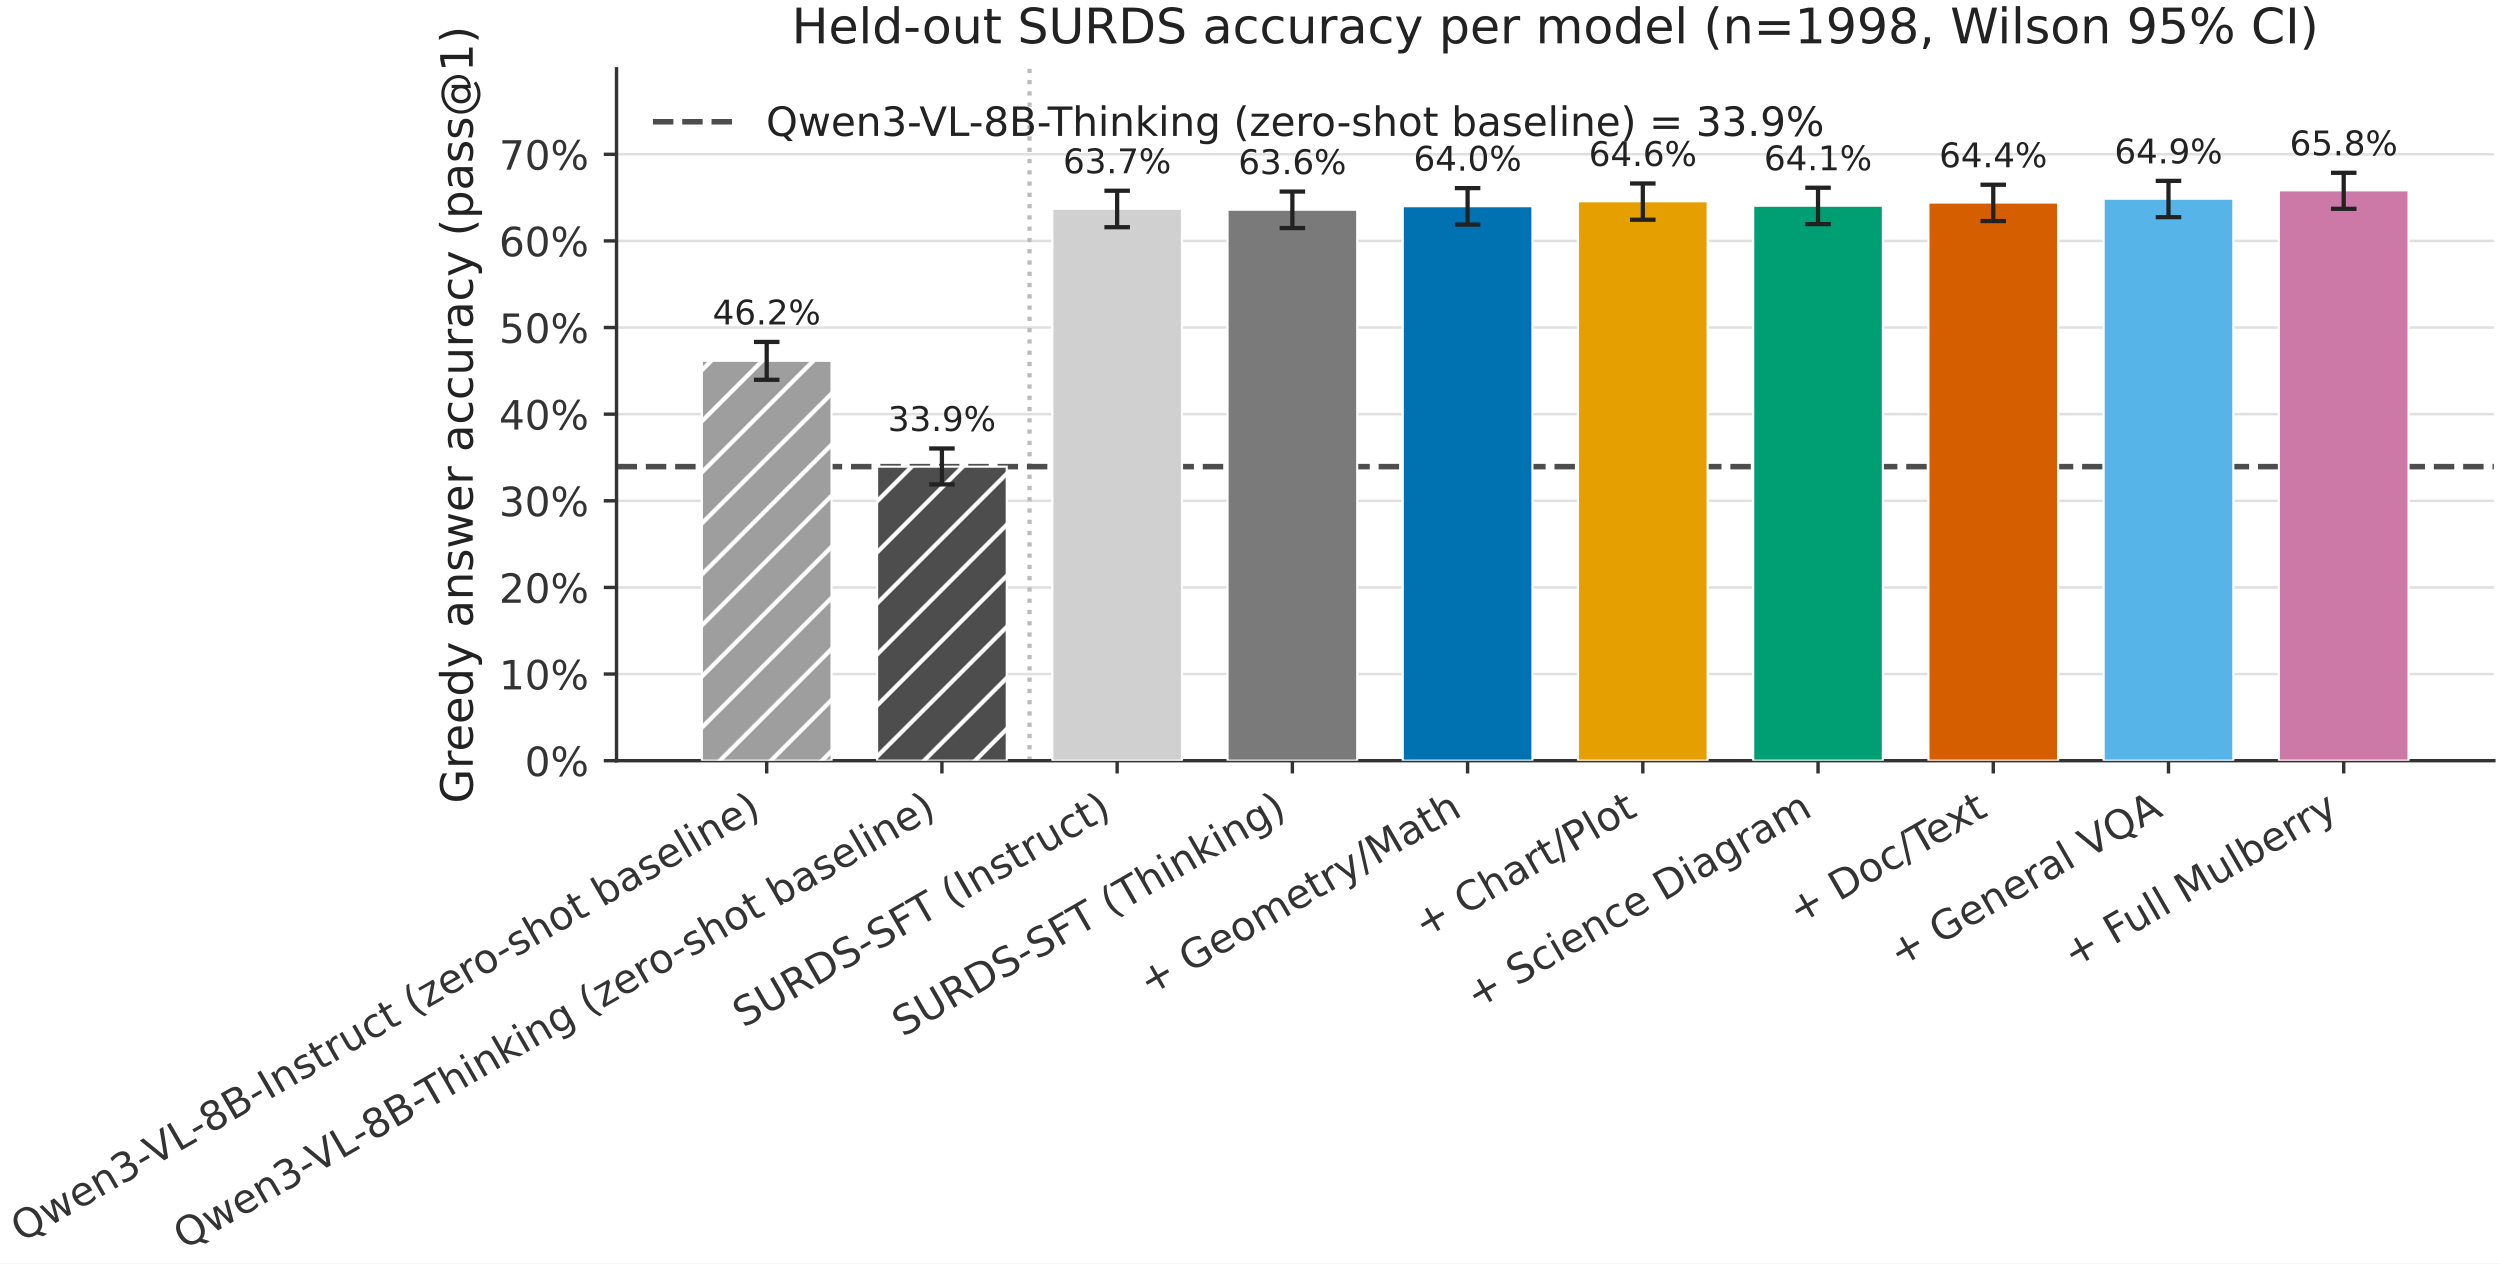
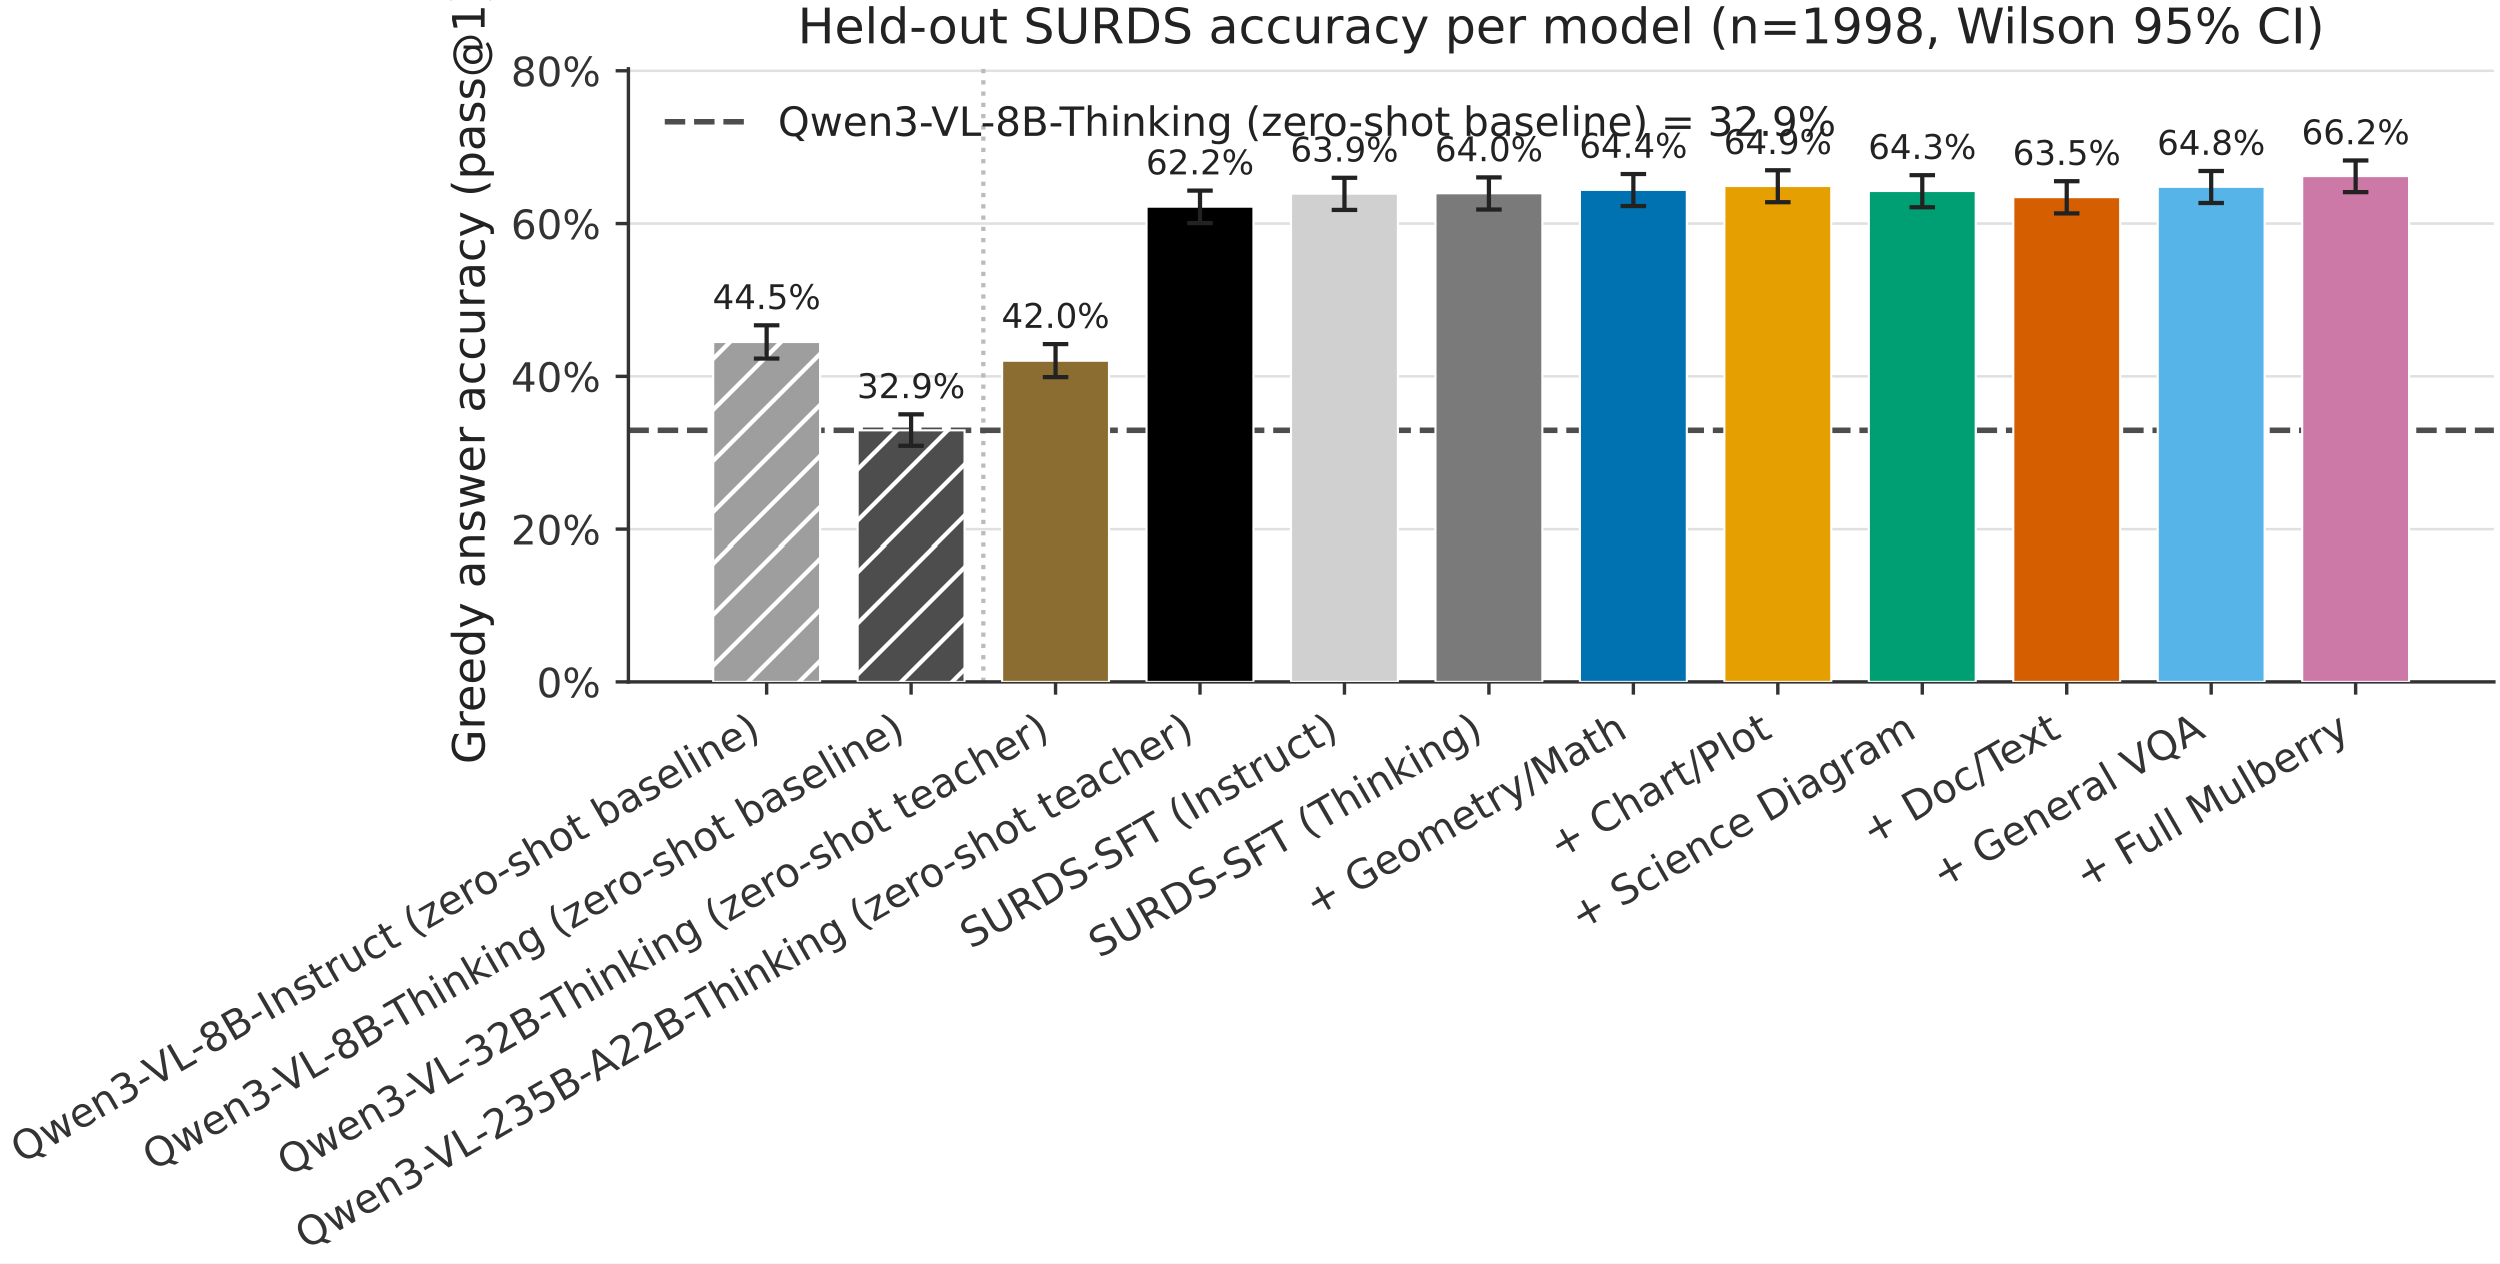
- <svg xmlns="http://www.w3.org/2000/svg" xmlns:xlink="http://www.w3.org/1999/xlink" width="587.656pt" height="296.997pt" viewBox="0 0 587.656 296.997" version="1.1">
+ <svg xmlns="http://www.w3.org/2000/svg" xmlns:xlink="http://www.w3.org/1999/xlink" width="587.699pt" height="296.988pt" viewBox="0 0 587.699 296.988" version="1.1">
  <defs>
    <style type="text/css">*{stroke-linejoin: round; stroke-linecap: butt}</style>
  </defs>
  <g id="figure_1">
    <g id="patch_1">
-       <path d="M 0 296.997  L 587.656 296.997  L 587.656 0  L 0 0  z " style="fill: #ffffff" />
+       <path d="M 0 296.988  L 587.699 296.988  L 587.699 0  L 0 0  z " style="fill: #ffffff" />
    </g>
    <g id="axes_1">
      <g id="patch_2">
-         <path d="M 144.923 178.81  L 586.216 178.81  L 586.216 16.178  L 144.923 16.178  z " style="fill: #ffffff" />
+         <path d="M 147.724 160.3  L 586.259 160.3  L 586.259 16.178  L 147.724 16.178  z " style="fill: #ffffff" />
      </g>
      <g id="matplotlib.axis_1">
        <g id="xtick_1">
          <g id="line2d_1">
            <defs>
-               <path id="md2a8b82d60" d="M 0 0  L 0 3  " style="stroke: #333333; stroke-width: 0.8" />
+               <path id="m89c4e2ee67" d="M 0 0  L 0 3  " style="stroke: #333333; stroke-width: 0.8" />
            </defs>
            <g>
-               <use xlink:href="#md2a8b82d60" x="180.222" y="178.81" style="fill: #333333; stroke: #333333; stroke-width: 0.8" />
+               <use xlink:href="#m89c4e2ee67" x="180.222" y="160.3" style="fill: #333333; stroke: #333333; stroke-width: 0.8" />
            </g>
          </g>
          <g id="text_1">
-             <text style="font-size: 9.5px; font-family: 'DejaVu Sans', 'STIXGeneral', sans-serif; fill: #333333" transform="translate(5.049258 292.1271) rotate(-30)">Qwen3-VL-8B-Instruct (zero-shot baseline)</text>
+             <text style="font-size: 9.5px; font-family: 'DejaVu Sans', 'STIXGeneral', sans-serif; fill: #333333" transform="translate(5.049258 273.6171) rotate(-30)">Qwen3-VL-8B-Instruct (zero-shot baseline)</text>
          </g>
        </g>
        <g id="xtick_2">
          <g id="line2d_2">
            <g>
-               <use xlink:href="#md2a8b82d60" x="221.41" y="178.81" style="fill: #333333; stroke: #333333; stroke-width: 0.8" />
+               <use xlink:href="#m89c4e2ee67" x="214.18" y="160.3" style="fill: #333333; stroke: #333333; stroke-width: 0.8" />
            </g>
          </g>
          <g id="text_2">
-             <text style="font-size: 9.5px; font-family: 'DejaVu Sans', 'STIXGeneral', sans-serif; fill: #333333" transform="translate(43.26047 293.846) rotate(-30)">Qwen3-VL-8B-Thinking (zero-shot baseline)</text>
+             <text style="font-size: 9.5px; font-family: 'DejaVu Sans', 'STIXGeneral', sans-serif; fill: #333333" transform="translate(36.03017 275.336) rotate(-30)">Qwen3-VL-8B-Thinking (zero-shot baseline)</text>
          </g>
        </g>
        <g id="xtick_3">
          <g id="line2d_3">
            <g>
-               <use xlink:href="#md2a8b82d60" x="262.599" y="178.81" style="fill: #333333; stroke: #333333; stroke-width: 0.8" />
+               <use xlink:href="#m89c4e2ee67" x="248.138" y="160.3" style="fill: #333333; stroke: #333333; stroke-width: 0.8" />
            </g>
          </g>
          <g id="text_3">
-             <text style="font-size: 9.5px; font-family: 'DejaVu Sans', 'STIXGeneral', sans-serif; fill: #333333" transform="translate(174.7557 241.7074) rotate(-30)">SURDS-SFT (Instruct)</text>
+             <text style="font-size: 9.5px; font-family: 'DejaVu Sans', 'STIXGeneral', sans-serif; fill: #333333" transform="translate(67.70268 276.6556) rotate(-30)">Qwen3-VL-32B-Thinking (zero-shot teacher)</text>
          </g>
        </g>
        <g id="xtick_4">
          <g id="line2d_4">
            <g>
-               <use xlink:href="#md2a8b82d60" x="303.787" y="178.81" style="fill: #333333; stroke: #333333; stroke-width: 0.8" />
+               <use xlink:href="#m89c4e2ee67" x="282.096" y="160.3" style="fill: #333333; stroke: #333333; stroke-width: 0.8" />
            </g>
          </g>
          <g id="text_4">
-             <text style="font-size: 9.5px; font-family: 'DejaVu Sans', 'STIXGeneral', sans-serif; fill: #333333" transform="translate(212.2162 243.8597) rotate(-30)">SURDS-SFT (Thinking)</text>
+             <text style="font-size: 9.5px; font-family: 'DejaVu Sans', 'STIXGeneral', sans-serif; fill: #333333" transform="translate(71.90135 293.8373) rotate(-30)">Qwen3-VL-235B-A22B-Thinking (zero-shot teacher)</text>
          </g>
        </g>
        <g id="xtick_5">
          <g id="line2d_5">
            <g>
-               <use xlink:href="#md2a8b82d60" x="344.976" y="178.81" style="fill: #333333; stroke: #333333; stroke-width: 0.8" />
+               <use xlink:href="#m89c4e2ee67" x="316.055" y="160.3" style="fill: #333333; stroke: #333333; stroke-width: 0.8" />
            </g>
          </g>
          <g id="text_5">
-             <text style="font-size: 9.5px; font-family: 'DejaVu Sans', 'STIXGeneral', sans-serif; fill: #333333" transform="translate(270.1034 234.2187) rotate(-30)">+ Geometry/Math</text>
+             <text style="font-size: 9.5px; font-family: 'DejaVu Sans', 'STIXGeneral', sans-serif; fill: #333333" transform="translate(228.2114 223.1974) rotate(-30)">SURDS-SFT (Instruct)</text>
          </g>
        </g>
        <g id="xtick_6">
          <g id="line2d_6">
            <g>
-               <use xlink:href="#md2a8b82d60" x="386.164" y="178.81" style="fill: #333333; stroke: #333333; stroke-width: 0.8" />
+               <use xlink:href="#m89c4e2ee67" x="350.013" y="160.3" style="fill: #333333; stroke: #333333; stroke-width: 0.8" />
            </g>
          </g>
          <g id="text_6">
-             <text style="font-size: 9.5px; font-family: 'DejaVu Sans', 'STIXGeneral', sans-serif; fill: #333333" transform="translate(334.7819 220.6567) rotate(-30)">+ Chart/Plot</text>
+             <text style="font-size: 9.5px; font-family: 'DejaVu Sans', 'STIXGeneral', sans-serif; fill: #333333" transform="translate(258.4416 225.3497) rotate(-30)">SURDS-SFT (Thinking)</text>
          </g>
        </g>
        <g id="xtick_7">
          <g id="line2d_7">
            <g>
-               <use xlink:href="#md2a8b82d60" x="427.353" y="178.81" style="fill: #333333; stroke: #333333; stroke-width: 0.8" />
+               <use xlink:href="#m89c4e2ee67" x="383.971" y="160.3" style="fill: #333333; stroke: #333333; stroke-width: 0.8" />
            </g>
          </g>
          <g id="text_7">
-             <text style="font-size: 9.5px; font-family: 'DejaVu Sans', 'STIXGeneral', sans-serif; fill: #333333" transform="translate(347.0233 237.3693) rotate(-30)">+ Science Diagram</text>
+             <text style="font-size: 9.5px; font-family: 'DejaVu Sans', 'STIXGeneral', sans-serif; fill: #333333" transform="translate(309.0985 215.7087) rotate(-30)">+ Geometry/Math</text>
          </g>
        </g>
        <g id="xtick_8">
          <g id="line2d_8">
            <g>
-               <use xlink:href="#md2a8b82d60" x="468.541" y="178.81" style="fill: #333333; stroke: #333333; stroke-width: 0.8" />
+               <use xlink:href="#m89c4e2ee67" x="417.929" y="160.3" style="fill: #333333; stroke: #333333; stroke-width: 0.8" />
            </g>
          </g>
          <g id="text_8">
-             <text style="font-size: 9.5px; font-family: 'DejaVu Sans', 'STIXGeneral', sans-serif; fill: #333333" transform="translate(422.7405 217.4341) rotate(-30)">+ Doc/Text</text>
+             <text style="font-size: 9.5px; font-family: 'DejaVu Sans', 'STIXGeneral', sans-serif; fill: #333333" transform="translate(366.5467 202.1467) rotate(-30)">+ Chart/Plot</text>
          </g>
        </g>
        <g id="xtick_9">
          <g id="line2d_9">
            <g>
-               <use xlink:href="#md2a8b82d60" x="509.73" y="178.81" style="fill: #333333; stroke: #333333; stroke-width: 0.8" />
+               <use xlink:href="#m89c4e2ee67" x="451.887" y="160.3" style="fill: #333333; stroke: #333333; stroke-width: 0.8" />
            </g>
          </g>
          <g id="text_9">
-             <text style="font-size: 9.5px; font-family: 'DejaVu Sans', 'STIXGeneral', sans-serif; fill: #333333" transform="translate(446.4627 227.5182) rotate(-30)">+ General VQA</text>
+             <text style="font-size: 9.5px; font-family: 'DejaVu Sans', 'STIXGeneral', sans-serif; fill: #333333" transform="translate(371.5578 218.8593) rotate(-30)">+ Science Diagram</text>
          </g>
        </g>
        <g id="xtick_10">
          <g id="line2d_10">
            <g>
-               <use xlink:href="#md2a8b82d60" x="550.918" y="178.81" style="fill: #333333; stroke: #333333; stroke-width: 0.8" />
+               <use xlink:href="#m89c4e2ee67" x="485.845" y="160.3" style="fill: #333333; stroke: #333333; stroke-width: 0.8" />
            </g>
          </g>
          <g id="text_10">
-             <text style="font-size: 9.5px; font-family: 'DejaVu Sans', 'STIXGeneral', sans-serif; fill: #333333" transform="translate(487.3684 227.6815) rotate(-30)">+ Full Mulberry</text>
+             <text style="font-size: 9.5px; font-family: 'DejaVu Sans', 'STIXGeneral', sans-serif; fill: #333333" transform="translate(440.0446 198.9241) rotate(-30)">+ Doc/Text</text>
+           </g>
+         </g>
+         <g id="xtick_11">
+           <g id="line2d_11">
+             <g>
+               <use xlink:href="#m89c4e2ee67" x="519.803" y="160.3" style="fill: #333333; stroke: #333333; stroke-width: 0.8" />
+             </g>
+           </g>
+           <g id="text_11">
+             <text style="font-size: 9.5px; font-family: 'DejaVu Sans', 'STIXGeneral', sans-serif; fill: #333333" transform="translate(456.5366 209.0082) rotate(-30)">+ General VQA</text>
+           </g>
+         </g>
+         <g id="xtick_12">
+           <g id="line2d_12">
+             <g>
+               <use xlink:href="#m89c4e2ee67" x="553.762" y="160.3" style="fill: #333333; stroke: #333333; stroke-width: 0.8" />
+             </g>
+           </g>
+           <g id="text_12">
+             <text style="font-size: 9.5px; font-family: 'DejaVu Sans', 'STIXGeneral', sans-serif; fill: #333333" transform="translate(490.2119 209.1715) rotate(-30)">+ Full Mulberry</text>
          </g>
        </g>
      </g>
      <g id="matplotlib.axis_2">
        <g id="ytick_1">
-           <g id="line2d_11">
-             <path d="M 144.923 178.81  L 586.216 178.81  " clip-path="url(#pd613d5f1c4)" style="fill: none; stroke: #cccccc; stroke-opacity: 0.6; stroke-width: 0.6; stroke-linecap: square" />
-           </g>
-           <g id="line2d_12">
+           <g id="line2d_13">
+             <path d="M 147.724 160.3  L 586.259 160.3  " clip-path="url(#p07e3fe95ab)" style="fill: none; stroke: #cccccc; stroke-opacity: 0.6; stroke-width: 0.6; stroke-linecap: square" />
+           </g>
+           <g id="line2d_14">
            <defs>
-               <path id="md2b88d16dd" d="M 0 0  L -3 0  " style="stroke: #333333; stroke-width: 0.8" />
+               <path id="m4d9006d1ba" d="M 0 0  L -3 0  " style="stroke: #333333; stroke-width: 0.8" />
            </defs>
            <g>
-               <use xlink:href="#md2b88d16dd" x="144.923" y="178.81" style="fill: #333333; stroke: #333333; stroke-width: 0.8" />
-             </g>
-           </g>
-           <g id="text_11">
-             <text style="font-size: 9.5px; font-family: 'DejaVu Sans', 'STIXGeneral', sans-serif; text-anchor: end; fill: #333333" x="138.423" y="182.419" transform="rotate(-0 138.4235 182.4193)">0%</text>
+               <use xlink:href="#m4d9006d1ba" x="147.724" y="160.3" style="fill: #333333; stroke: #333333; stroke-width: 0.8" />
+             </g>
+           </g>
+           <g id="text_13">
+             <text style="font-size: 9.5px; font-family: 'DejaVu Sans', 'STIXGeneral', sans-serif; text-anchor: end; fill: #333333" x="141.224" y="163.909" transform="rotate(-0 141.224 163.9093)">0%</text>
          </g>
        </g>
        <g id="ytick_2">
-           <g id="line2d_13">
-             <path d="M 144.923 158.446  L 586.216 158.446  " clip-path="url(#pd613d5f1c4)" style="fill: none; stroke: #cccccc; stroke-opacity: 0.6; stroke-width: 0.6; stroke-linecap: square" />
-           </g>
-           <g id="line2d_14">
-             <g>
-               <use xlink:href="#md2b88d16dd" x="144.923" y="158.446" style="fill: #333333; stroke: #333333; stroke-width: 0.8" />
-             </g>
-           </g>
-           <g id="text_12">
-             <text style="font-size: 9.5px; font-family: 'DejaVu Sans', 'STIXGeneral', sans-serif; text-anchor: end; fill: #333333" x="138.423" y="162.056" transform="rotate(-0 138.4235 162.0556)">10%</text>
+           <g id="line2d_15">
+             <path d="M 147.724 124.385  L 586.259 124.385  " clip-path="url(#p07e3fe95ab)" style="fill: none; stroke: #cccccc; stroke-opacity: 0.6; stroke-width: 0.6; stroke-linecap: square" />
+           </g>
+           <g id="line2d_16">
+             <g>
+               <use xlink:href="#m4d9006d1ba" x="147.724" y="124.385" style="fill: #333333; stroke: #333333; stroke-width: 0.8" />
+             </g>
+           </g>
+           <g id="text_14">
+             <text style="font-size: 9.5px; font-family: 'DejaVu Sans', 'STIXGeneral', sans-serif; text-anchor: end; fill: #333333" x="141.224" y="127.994" transform="rotate(-0 141.224 127.9943)">20%</text>
          </g>
        </g>
        <g id="ytick_3">
-           <g id="line2d_15">
-             <path d="M 144.923 138.083  L 586.216 138.083  " clip-path="url(#pd613d5f1c4)" style="fill: none; stroke: #cccccc; stroke-opacity: 0.6; stroke-width: 0.6; stroke-linecap: square" />
-           </g>
-           <g id="line2d_16">
-             <g>
-               <use xlink:href="#md2b88d16dd" x="144.923" y="138.083" style="fill: #333333; stroke: #333333; stroke-width: 0.8" />
-             </g>
-           </g>
-           <g id="text_13">
-             <text style="font-size: 9.5px; font-family: 'DejaVu Sans', 'STIXGeneral', sans-serif; text-anchor: end; fill: #333333" x="138.423" y="141.692" transform="rotate(-0 138.4235 141.6919)">20%</text>
+           <g id="line2d_17">
+             <path d="M 147.724 88.47  L 586.259 88.47  " clip-path="url(#p07e3fe95ab)" style="fill: none; stroke: #cccccc; stroke-opacity: 0.6; stroke-width: 0.6; stroke-linecap: square" />
+           </g>
+           <g id="line2d_18">
+             <g>
+               <use xlink:href="#m4d9006d1ba" x="147.724" y="88.47" style="fill: #333333; stroke: #333333; stroke-width: 0.8" />
+             </g>
+           </g>
+           <g id="text_15">
+             <text style="font-size: 9.5px; font-family: 'DejaVu Sans', 'STIXGeneral', sans-serif; text-anchor: end; fill: #333333" x="141.224" y="92.079" transform="rotate(-0 141.224 92.07938)">40%</text>
          </g>
        </g>
        <g id="ytick_4">
-           <g id="line2d_17">
-             <path d="M 144.923 117.719  L 586.216 117.719  " clip-path="url(#pd613d5f1c4)" style="fill: none; stroke: #cccccc; stroke-opacity: 0.6; stroke-width: 0.6; stroke-linecap: square" />
-           </g>
-           <g id="line2d_18">
-             <g>
-               <use xlink:href="#md2b88d16dd" x="144.923" y="117.719" style="fill: #333333; stroke: #333333; stroke-width: 0.8" />
-             </g>
-           </g>
-           <g id="text_14">
-             <text style="font-size: 9.5px; font-family: 'DejaVu Sans', 'STIXGeneral', sans-serif; text-anchor: end; fill: #333333" x="138.423" y="121.328" transform="rotate(-0 138.4235 121.3282)">30%</text>
+           <g id="line2d_19">
+             <path d="M 147.724 52.555  L 586.259 52.555  " clip-path="url(#p07e3fe95ab)" style="fill: none; stroke: #cccccc; stroke-opacity: 0.6; stroke-width: 0.6; stroke-linecap: square" />
+           </g>
+           <g id="line2d_20">
+             <g>
+               <use xlink:href="#m4d9006d1ba" x="147.724" y="52.555" style="fill: #333333; stroke: #333333; stroke-width: 0.8" />
+             </g>
+           </g>
+           <g id="text_16">
+             <text style="font-size: 9.5px; font-family: 'DejaVu Sans', 'STIXGeneral', sans-serif; text-anchor: end; fill: #333333" x="141.224" y="56.164" transform="rotate(-0 141.224 56.16442)">60%</text>
          </g>
        </g>
        <g id="ytick_5">
-           <g id="line2d_19">
-             <path d="M 144.923 97.355  L 586.216 97.355  " clip-path="url(#pd613d5f1c4)" style="fill: none; stroke: #cccccc; stroke-opacity: 0.6; stroke-width: 0.6; stroke-linecap: square" />
-           </g>
-           <g id="line2d_20">
-             <g>
-               <use xlink:href="#md2b88d16dd" x="144.923" y="97.355" style="fill: #333333; stroke: #333333; stroke-width: 0.8" />
-             </g>
-           </g>
-           <g id="text_15">
-             <text style="font-size: 9.5px; font-family: 'DejaVu Sans', 'STIXGeneral', sans-serif; text-anchor: end; fill: #333333" x="138.423" y="100.964" transform="rotate(-0 138.4235 100.9645)">40%</text>
-           </g>
-         </g>
-         <g id="ytick_6">
          <g id="line2d_21">
-             <path d="M 144.923 76.991  L 586.216 76.991  " clip-path="url(#pd613d5f1c4)" style="fill: none; stroke: #cccccc; stroke-opacity: 0.6; stroke-width: 0.6; stroke-linecap: square" />
+             <path d="M 147.724 16.64  L 586.259 16.64  " clip-path="url(#p07e3fe95ab)" style="fill: none; stroke: #cccccc; stroke-opacity: 0.6; stroke-width: 0.6; stroke-linecap: square" />
          </g>
          <g id="line2d_22">
            <g>
-               <use xlink:href="#md2b88d16dd" x="144.923" y="76.991" style="fill: #333333; stroke: #333333; stroke-width: 0.8" />
-             </g>
-           </g>
-           <g id="text_16">
-             <text style="font-size: 9.5px; font-family: 'DejaVu Sans', 'STIXGeneral', sans-serif; text-anchor: end; fill: #333333" x="138.423" y="80.601" transform="rotate(-0 138.4235 80.60075)">50%</text>
-           </g>
-         </g>
-         <g id="ytick_7">
-           <g id="line2d_23">
-             <path d="M 144.923 56.628  L 586.216 56.628  " clip-path="url(#pd613d5f1c4)" style="fill: none; stroke: #cccccc; stroke-opacity: 0.6; stroke-width: 0.6; stroke-linecap: square" />
-           </g>
-           <g id="line2d_24">
-             <g>
-               <use xlink:href="#md2b88d16dd" x="144.923" y="56.628" style="fill: #333333; stroke: #333333; stroke-width: 0.8" />
+               <use xlink:href="#m4d9006d1ba" x="147.724" y="16.64" style="fill: #333333; stroke: #333333; stroke-width: 0.8" />
            </g>
          </g>
          <g id="text_17">
-             <text style="font-size: 9.5px; font-family: 'DejaVu Sans', 'STIXGeneral', sans-serif; text-anchor: end; fill: #333333" x="138.423" y="60.237" transform="rotate(-0 138.4235 60.23704)">60%</text>
-           </g>
-         </g>
-         <g id="ytick_8">
-           <g id="line2d_25">
-             <path d="M 144.923 36.264  L 586.216 36.264  " clip-path="url(#pd613d5f1c4)" style="fill: none; stroke: #cccccc; stroke-opacity: 0.6; stroke-width: 0.6; stroke-linecap: square" />
-           </g>
-           <g id="line2d_26">
-             <g>
-               <use xlink:href="#md2b88d16dd" x="144.923" y="36.264" style="fill: #333333; stroke: #333333; stroke-width: 0.8" />
-             </g>
-           </g>
-           <g id="text_18">
-             <text style="font-size: 9.5px; font-family: 'DejaVu Sans', 'STIXGeneral', sans-serif; text-anchor: end; fill: #333333" x="138.423" y="39.873" transform="rotate(-0 138.4235 39.87333)">70%</text>
-           </g>
-         </g>
-         <g id="text_19">
-           <text style="font-size: 10.5px; font-family: 'DejaVu Sans', 'STIXGeneral', sans-serif; text-anchor: middle; fill: #222222" x="111.125" y="97.494" transform="rotate(-90 111.1245 97.49413)">Greedy answer accuracy (pass@1)</text>
-         </g>
-       </g>
-       <g id="line2d_27">
-         <path d="M 242.005 178.81  L 242.005 16.178  " clip-path="url(#pd613d5f1c4)" style="fill: none; stroke-dasharray: 1,1.65; stroke-dashoffset: 0; stroke: #bbbbbb" />
-       </g>
-       <g id="line2d_28">
-         <path d="M 144.923 109.695  L 586.216 109.695  " clip-path="url(#pd613d5f1c4)" style="fill: none; stroke-dasharray: 4.81,2.08; stroke-dashoffset: 0; stroke: #4d4d4d; stroke-width: 1.3" />
+             <text style="font-size: 9.5px; font-family: 'DejaVu Sans', 'STIXGeneral', sans-serif; text-anchor: end; fill: #333333" x="141.224" y="20.249" transform="rotate(-0 141.224 20.24946)">80%</text>
+           </g>
+         </g>
+         <g id="text_18">
+           <text style="font-size: 10.5px; font-family: 'DejaVu Sans', 'STIXGeneral', sans-serif; text-anchor: middle; fill: #222222" x="113.925" y="88.239" transform="rotate(-90 113.9251 88.23913)">Greedy answer accuracy (pass@1)</text>
+         </g>
+       </g>
+       <g id="line2d_23">
+         <path d="M 231.159 160.3  L 231.159 16.178  " clip-path="url(#p07e3fe95ab)" style="fill: none; stroke-dasharray: 1,1.65; stroke-dashoffset: 0; stroke: #bbbbbb" />
+       </g>
+       <g id="line2d_24">
+         <path d="M 147.724 101.161  L 586.259 101.161  " clip-path="url(#p07e3fe95ab)" style="fill: none; stroke-dasharray: 4.81,2.08; stroke-dashoffset: 0; stroke: #4d4d4d; stroke-width: 1.3" />
      </g>
      <g id="patch_3">
-         <path d="M 144.923 178.81  L 144.923 16.178  " style="fill: none; stroke: #333333; stroke-width: 0.8; stroke-linejoin: miter; stroke-linecap: square" />
+         <path d="M 147.724 160.3  L 147.724 16.178  " style="fill: none; stroke: #333333; stroke-width: 0.8; stroke-linejoin: miter; stroke-linecap: square" />
      </g>
      <g id="patch_4">
-         <path d="M 144.923 178.81  L 586.216 178.81  " style="fill: none; stroke: #333333; stroke-width: 0.8; stroke-linejoin: miter; stroke-linecap: square" />
+         <path d="M 147.724 160.3  L 586.259 160.3  " style="fill: none; stroke: #333333; stroke-width: 0.8; stroke-linejoin: miter; stroke-linecap: square" />
      </g>
      <g id="patch_5">
-         <path d="M 164.982 178.81  L 195.462 178.81  L 195.462 84.814  L 164.982 84.814  z " clip-path="url(#pd613d5f1c4)" style="fill: url(#hb225d7c443); stroke: #ffffff; stroke-width: 0.5; stroke-linejoin: miter" />
+         <path d="M 167.657 160.3  L 192.786 160.3  L 192.786 80.399  L 167.657 80.399  z " clip-path="url(#p07e3fe95ab)" style="fill: url(#h32ccca66ba); stroke: #ffffff; stroke-width: 0.5; stroke-linejoin: miter" />
      </g>
      <g id="patch_6">
-         <path d="M 206.171 178.81  L 236.65 178.81  L 236.65 109.695  L 206.171 109.695  z " clip-path="url(#pd613d5f1c4)" style="fill: url(#h56d66f4987); stroke: #ffffff; stroke-width: 0.5; stroke-linejoin: miter" />
+         <path d="M 201.616 160.3  L 226.745 160.3  L 226.745 101.161  L 201.616 101.161  z " clip-path="url(#p07e3fe95ab)" style="fill: url(#h069548962c); stroke: #ffffff; stroke-width: 0.5; stroke-linejoin: miter" />
      </g>
      <g id="patch_7">
-         <path d="M 247.359 178.81  L 277.839 178.81  L 277.839 49.078  L 247.359 49.078  z " clip-path="url(#pd613d5f1c4)" style="fill: #d0d0d0; stroke: #ffffff; stroke-width: 0.5; stroke-linejoin: miter" />
+         <path d="M 235.574 160.3  L 260.703 160.3  L 260.703 84.803  L 235.574 84.803  z " clip-path="url(#p07e3fe95ab)" style="fill: #8c6d31; stroke: #ffffff; stroke-width: 0.5; stroke-linejoin: miter" />
      </g>
      <g id="patch_8">
-         <path d="M 288.548 178.81  L 319.027 178.81  L 319.027 49.295  L 288.548 49.295  z " clip-path="url(#pd613d5f1c4)" style="fill: #7a7a7a; stroke: #ffffff; stroke-width: 0.5; stroke-linejoin: miter" />
+         <path d="M 269.532 160.3  L 294.661 160.3  L 294.661 48.583  L 269.532 48.583  z " clip-path="url(#p07e3fe95ab)" style="stroke: #ffffff; stroke-width: 0.5; stroke-linejoin: miter" />
      </g>
      <g id="patch_9">
-         <path d="M 329.736 178.81  L 360.215 178.81  L 360.215 48.467  L 329.736 48.467  z " clip-path="url(#pd613d5f1c4)" style="fill: #0072b2; stroke: #ffffff; stroke-width: 0.5; stroke-linejoin: miter" />
+         <path d="M 303.49 160.3  L 328.619 160.3  L 328.619 45.527  L 303.49 45.527  z " clip-path="url(#p07e3fe95ab)" style="fill: #d0d0d0; stroke: #ffffff; stroke-width: 0.5; stroke-linejoin: miter" />
      </g>
      <g id="patch_10">
-         <path d="M 370.924 178.81  L 401.404 178.81  L 401.404 47.307  L 370.924 47.307  z " clip-path="url(#pd613d5f1c4)" style="fill: #e69f00; stroke: #ffffff; stroke-width: 0.5; stroke-linejoin: miter" />
+         <path d="M 337.448 160.3  L 362.577 160.3  L 362.577 45.437  L 337.448 45.437  z " clip-path="url(#p07e3fe95ab)" style="fill: #7a7a7a; stroke: #ffffff; stroke-width: 0.5; stroke-linejoin: miter" />
      </g>
      <g id="patch_11">
-         <path d="M 412.113 178.81  L 442.592 178.81  L 442.592 48.365  L 412.113 48.365  z " clip-path="url(#pd613d5f1c4)" style="fill: #009e73; stroke: #ffffff; stroke-width: 0.5; stroke-linejoin: miter" />
+         <path d="M 371.406 160.3  L 396.535 160.3  L 396.535 44.628  L 371.406 44.628  z " clip-path="url(#p07e3fe95ab)" style="fill: #0072b2; stroke: #ffffff; stroke-width: 0.5; stroke-linejoin: miter" />
      </g>
      <g id="patch_12">
-         <path d="M 453.301 178.81  L 483.781 178.81  L 483.781 47.613  L 453.301 47.613  z " clip-path="url(#pd613d5f1c4)" style="fill: #d55e00; stroke: #ffffff; stroke-width: 0.5; stroke-linejoin: miter" />
+         <path d="M 405.364 160.3  L 430.493 160.3  L 430.493 43.729  L 405.364 43.729  z " clip-path="url(#p07e3fe95ab)" style="fill: #e69f00; stroke: #ffffff; stroke-width: 0.5; stroke-linejoin: miter" />
      </g>
      <g id="patch_13">
-         <path d="M 494.49 178.81  L 524.969 178.81  L 524.969 46.721  L 494.49 46.721  z " clip-path="url(#pd613d5f1c4)" style="fill: #56b4e9; stroke: #ffffff; stroke-width: 0.5; stroke-linejoin: miter" />
+         <path d="M 439.323 160.3  L 464.452 160.3  L 464.452 44.898  L 439.323 44.898  z " clip-path="url(#p07e3fe95ab)" style="fill: #009e73; stroke: #ffffff; stroke-width: 0.5; stroke-linejoin: miter" />
      </g>
      <g id="patch_14">
-         <path d="M 535.678 178.81  L 566.158 178.81  L 566.158 44.746  L 535.678 44.746  z " clip-path="url(#pd613d5f1c4)" style="fill: #cc79a7; stroke: #ffffff; stroke-width: 0.5; stroke-linejoin: miter" />
+         <path d="M 473.281 160.3  L 498.41 160.3  L 498.41 46.336  L 473.281 46.336  z " clip-path="url(#p07e3fe95ab)" style="fill: #d55e00; stroke: #ffffff; stroke-width: 0.5; stroke-linejoin: miter" />
+       </g>
+       <g id="patch_15">
+         <path d="M 507.239 160.3  L 532.368 160.3  L 532.368 43.909  L 507.239 43.909  z " clip-path="url(#p07e3fe95ab)" style="fill: #56b4e9; stroke: #ffffff; stroke-width: 0.5; stroke-linejoin: miter" />
+       </g>
+       <g id="patch_16">
+         <path d="M 541.197 160.3  L 566.326 160.3  L 566.326 41.392  L 541.197 41.392  z " clip-path="url(#p07e3fe95ab)" style="fill: #cc79a7; stroke: #ffffff; stroke-width: 0.5; stroke-linejoin: miter" />
+       </g>
+       <g id="text_19">
+         <text style="font-size: 8px; font-family: 'DejaVu Sans', 'STIXGeneral', sans-serif; text-anchor: middle; fill: #222222" x="180.222" y="72.652" transform="rotate(-0 180.2219 72.6521)">44.5%</text>
      </g>
      <g id="text_20">
-         <text style="font-size: 8px; font-family: 'DejaVu Sans', 'STIXGeneral', sans-serif; text-anchor: middle; fill: #222222" x="180.222" y="76.27" transform="rotate(-0 180.2219 76.26982)">46.2%</text>
+         <text style="font-size: 8px; font-family: 'DejaVu Sans', 'STIXGeneral', sans-serif; text-anchor: middle; fill: #222222" x="214.18" y="93.586" transform="rotate(-0 214.1801 93.58581)">32.9%</text>
      </g>
      <g id="text_21">
-         <text style="font-size: 8px; font-family: 'DejaVu Sans', 'STIXGeneral', sans-serif; text-anchor: middle; fill: #222222" x="221.41" y="101.314" transform="rotate(-0 221.4104 101.3135)">33.9%</text>
+         <text style="font-size: 8px; font-family: 'DejaVu Sans', 'STIXGeneral', sans-serif; text-anchor: middle; fill: #222222" x="248.138" y="77.074" transform="rotate(-0 248.1382 77.0738)">42.0%</text>
      </g>
      <g id="text_22">
-         <text style="font-size: 8px; font-family: 'DejaVu Sans', 'STIXGeneral', sans-serif; text-anchor: middle; fill: #222222" x="262.599" y="40.722" transform="rotate(-0 262.5988 40.72185)">63.7%</text>
+         <text style="font-size: 8px; font-family: 'DejaVu Sans', 'STIXGeneral', sans-serif; text-anchor: middle; fill: #222222" x="282.096" y="40.992" transform="rotate(-0 282.0964 40.99162)">62.2%</text>
      </g>
      <g id="text_23">
-         <text style="font-size: 8px; font-family: 'DejaVu Sans', 'STIXGeneral', sans-serif; text-anchor: middle; fill: #222222" x="303.787" y="40.923" transform="rotate(-0 303.7873 40.92277)">63.6%</text>
+         <text style="font-size: 8px; font-family: 'DejaVu Sans', 'STIXGeneral', sans-serif; text-anchor: middle; fill: #222222" x="316.055" y="37.978" transform="rotate(-0 316.0545 37.97782)">63.9%</text>
      </g>
      <g id="text_24">
-         <text style="font-size: 8px; font-family: 'DejaVu Sans', 'STIXGeneral', sans-serif; text-anchor: middle; fill: #222222" x="344.976" y="40.119" transform="rotate(-0 344.9757 40.11922)">64.0%</text>
+         <text style="font-size: 8px; font-family: 'DejaVu Sans', 'STIXGeneral', sans-serif; text-anchor: middle; fill: #222222" x="350.013" y="37.889" transform="rotate(-0 350.0127 37.88926)">64.0%</text>
      </g>
      <g id="text_25">
-         <text style="font-size: 8px; font-family: 'DejaVu Sans', 'STIXGeneral', sans-serif; text-anchor: middle; fill: #222222" x="386.164" y="39.015" transform="rotate(-0 386.1642 39.01486)">64.6%</text>
+         <text style="font-size: 8px; font-family: 'DejaVu Sans', 'STIXGeneral', sans-serif; text-anchor: middle; fill: #222222" x="383.971" y="37.092" transform="rotate(-0 383.9708 37.09238)">64.4%</text>
      </g>
      <g id="text_26">
-         <text style="font-size: 8px; font-family: 'DejaVu Sans', 'STIXGeneral', sans-serif; text-anchor: middle; fill: #222222" x="427.353" y="40.019" transform="rotate(-0 427.3526 40.01879)">64.1%</text>
+         <text style="font-size: 8px; font-family: 'DejaVu Sans', 'STIXGeneral', sans-serif; text-anchor: middle; fill: #222222" x="417.929" y="36.207" transform="rotate(-0 417.9289 36.20739)">64.9%</text>
      </g>
      <g id="text_27">
-         <text style="font-size: 8px; font-family: 'DejaVu Sans', 'STIXGeneral', sans-serif; text-anchor: middle; fill: #222222" x="468.541" y="39.316" transform="rotate(-0 468.5411 39.31599)">64.4%</text>
+         <text style="font-size: 8px; font-family: 'DejaVu Sans', 'STIXGeneral', sans-serif; text-anchor: middle; fill: #222222" x="451.887" y="37.358" transform="rotate(-0 451.8871 37.35797)">64.3%</text>
      </g>
      <g id="text_28">
-         <text style="font-size: 8px; font-family: 'DejaVu Sans', 'STIXGeneral', sans-serif; text-anchor: middle; fill: #222222" x="509.73" y="38.413" transform="rotate(-0 509.7295 38.41274)">64.9%</text>
+         <text style="font-size: 8px; font-family: 'DejaVu Sans', 'STIXGeneral', sans-serif; text-anchor: middle; fill: #222222" x="485.845" y="38.775" transform="rotate(-0 485.8452 38.7751)">63.5%</text>
      </g>
      <g id="text_29">
-         <text style="font-size: 8px; font-family: 'DejaVu Sans', 'STIXGeneral', sans-serif; text-anchor: middle; fill: #222222" x="550.918" y="36.507" transform="rotate(-0 550.918 36.50726)">65.8%</text>
+         <text style="font-size: 8px; font-family: 'DejaVu Sans', 'STIXGeneral', sans-serif; text-anchor: middle; fill: #222222" x="519.803" y="36.384" transform="rotate(-0 519.8034 36.38435)">64.8%</text>
      </g>
      <g id="text_30">
-         <text style="font-size: 11.5px; font-family: 'DejaVu Sans', 'STIXGeneral', sans-serif; text-anchor: middle; fill: #222222" x="365.57" y="10.178" transform="rotate(-0 365.57 10.1782)">Held-out SURDS accuracy per model (n=1998, Wilson 95% CI)</text>
+         <text style="font-size: 8px; font-family: 'DejaVu Sans', 'STIXGeneral', sans-serif; text-anchor: middle; fill: #222222" x="553.762" y="33.909" transform="rotate(-0 553.7615 33.90853)">66.2%</text>
+       </g>
+       <g id="text_31">
+         <text style="font-size: 11.5px; font-family: 'DejaVu Sans', 'STIXGeneral', sans-serif; text-anchor: middle; fill: #222222" x="366.992" y="10.178" transform="rotate(-0 366.9917 10.1782)">Held-out SURDS accuracy per model (n=1998, Wilson 95% CI)</text>
      </g>
      <g id="LineCollection_1">
-         <path d="M 180.222 89.271  L 180.222 80.377  " clip-path="url(#pd613d5f1c4)" style="fill: none; stroke: #222222" />
-         <path d="M 221.41 113.869  L 221.41 105.421  " clip-path="url(#pd613d5f1c4)" style="fill: none; stroke: #222222" />
-         <path d="M 262.599 53.409  L 262.599 44.829  " clip-path="url(#pd613d5f1c4)" style="fill: none; stroke: #222222" />
-         <path d="M 303.787 53.614  L 303.787 45.03  " clip-path="url(#pd613d5f1c4)" style="fill: none; stroke: #222222" />
-         <path d="M 344.976 52.79  L 344.976 44.227  " clip-path="url(#pd613d5f1c4)" style="fill: none; stroke: #222222" />
-         <path d="M 386.164 51.657  L 386.164 43.122  " clip-path="url(#pd613d5f1c4)" style="fill: none; stroke: #222222" />
-         <path d="M 427.353 52.687  L 427.353 44.126  " clip-path="url(#pd613d5f1c4)" style="fill: none; stroke: #222222" />
-         <path d="M 468.541 51.966  L 468.541 43.423  " clip-path="url(#pd613d5f1c4)" style="fill: none; stroke: #222222" />
-         <path d="M 509.73 51.038  L 509.73 42.52  " clip-path="url(#pd613d5f1c4)" style="fill: none; stroke: #222222" />
-         <path d="M 550.918 49.078  L 550.918 40.615  " clip-path="url(#pd613d5f1c4)" style="fill: none; stroke: #222222" />
-       </g>
-       <g id="line2d_29">
+         <path d="M 180.222 84.29  L 180.222 76.471  " clip-path="url(#p07e3fe95ab)" style="fill: none; stroke: #222222" />
+         <path d="M 214.18 104.8  L 214.18 97.404  " clip-path="url(#p07e3fe95ab)" style="fill: none; stroke: #222222" />
+         <path d="M 248.138 88.659  L 248.138 80.892  " clip-path="url(#p07e3fe95ab)" style="fill: none; stroke: #222222" />
+         <path d="M 282.096 52.439  L 282.096 44.81  " clip-path="url(#p07e3fe95ab)" style="fill: none; stroke: #222222" />
+         <path d="M 316.055 49.353  L 316.055 41.796  " clip-path="url(#p07e3fe95ab)" style="fill: none; stroke: #222222" />
+         <path d="M 350.013 49.262  L 350.013 41.708  " clip-path="url(#p07e3fe95ab)" style="fill: none; stroke: #222222" />
+         <path d="M 383.971 48.444  L 383.971 40.911  " clip-path="url(#p07e3fe95ab)" style="fill: none; stroke: #222222" />
+         <path d="M 417.929 47.535  L 417.929 40.026  " clip-path="url(#p07e3fe95ab)" style="fill: none; stroke: #222222" />
+         <path d="M 451.887 48.717  L 451.887 41.177  " clip-path="url(#p07e3fe95ab)" style="fill: none; stroke: #222222" />
+         <path d="M 485.845 50.17  L 485.845 42.594  " clip-path="url(#p07e3fe95ab)" style="fill: none; stroke: #222222" />
+         <path d="M 519.803 47.717  L 519.803 40.203  " clip-path="url(#p07e3fe95ab)" style="fill: none; stroke: #222222" />
+         <path d="M 553.762 45.169  L 553.762 37.727  " clip-path="url(#p07e3fe95ab)" style="fill: none; stroke: #222222" />
+       </g>
+       <g id="line2d_25">
        <defs>
-           <path id="m39e8f82f2e" d="M 3 0  L -3 -0  " style="stroke: #222222" />
+           <path id="mb6d903195f" d="M 3 0  L -3 -0  " style="stroke: #222222" />
        </defs>
-         <g clip-path="url(#pd613d5f1c4)">
-           <use xlink:href="#m39e8f82f2e" x="180.222" y="89.271" style="fill: #1f77b4; stroke: #222222" />
-           <use xlink:href="#m39e8f82f2e" x="221.41" y="113.869" style="fill: #1f77b4; stroke: #222222" />
-           <use xlink:href="#m39e8f82f2e" x="262.599" y="53.409" style="fill: #1f77b4; stroke: #222222" />
-           <use xlink:href="#m39e8f82f2e" x="303.787" y="53.614" style="fill: #1f77b4; stroke: #222222" />
-           <use xlink:href="#m39e8f82f2e" x="344.976" y="52.79" style="fill: #1f77b4; stroke: #222222" />
-           <use xlink:href="#m39e8f82f2e" x="386.164" y="51.657" style="fill: #1f77b4; stroke: #222222" />
-           <use xlink:href="#m39e8f82f2e" x="427.353" y="52.687" style="fill: #1f77b4; stroke: #222222" />
-           <use xlink:href="#m39e8f82f2e" x="468.541" y="51.966" style="fill: #1f77b4; stroke: #222222" />
-           <use xlink:href="#m39e8f82f2e" x="509.73" y="51.038" style="fill: #1f77b4; stroke: #222222" />
-           <use xlink:href="#m39e8f82f2e" x="550.918" y="49.078" style="fill: #1f77b4; stroke: #222222" />
-         </g>
-       </g>
-       <g id="line2d_30">
-         <g clip-path="url(#pd613d5f1c4)">
-           <use xlink:href="#m39e8f82f2e" x="180.222" y="80.377" style="fill: #1f77b4; stroke: #222222" />
-           <use xlink:href="#m39e8f82f2e" x="221.41" y="105.421" style="fill: #1f77b4; stroke: #222222" />
-           <use xlink:href="#m39e8f82f2e" x="262.599" y="44.829" style="fill: #1f77b4; stroke: #222222" />
-           <use xlink:href="#m39e8f82f2e" x="303.787" y="45.03" style="fill: #1f77b4; stroke: #222222" />
-           <use xlink:href="#m39e8f82f2e" x="344.976" y="44.227" style="fill: #1f77b4; stroke: #222222" />
-           <use xlink:href="#m39e8f82f2e" x="386.164" y="43.122" style="fill: #1f77b4; stroke: #222222" />
-           <use xlink:href="#m39e8f82f2e" x="427.353" y="44.126" style="fill: #1f77b4; stroke: #222222" />
-           <use xlink:href="#m39e8f82f2e" x="468.541" y="43.423" style="fill: #1f77b4; stroke: #222222" />
-           <use xlink:href="#m39e8f82f2e" x="509.73" y="42.52" style="fill: #1f77b4; stroke: #222222" />
-           <use xlink:href="#m39e8f82f2e" x="550.918" y="40.615" style="fill: #1f77b4; stroke: #222222" />
+         <g clip-path="url(#p07e3fe95ab)">
+           <use xlink:href="#mb6d903195f" x="180.222" y="84.29" style="fill: #1f77b4; stroke: #222222" />
+           <use xlink:href="#mb6d903195f" x="214.18" y="104.8" style="fill: #1f77b4; stroke: #222222" />
+           <use xlink:href="#mb6d903195f" x="248.138" y="88.659" style="fill: #1f77b4; stroke: #222222" />
+           <use xlink:href="#mb6d903195f" x="282.096" y="52.439" style="fill: #1f77b4; stroke: #222222" />
+           <use xlink:href="#mb6d903195f" x="316.055" y="49.353" style="fill: #1f77b4; stroke: #222222" />
+           <use xlink:href="#mb6d903195f" x="350.013" y="49.262" style="fill: #1f77b4; stroke: #222222" />
+           <use xlink:href="#mb6d903195f" x="383.971" y="48.444" style="fill: #1f77b4; stroke: #222222" />
+           <use xlink:href="#mb6d903195f" x="417.929" y="47.535" style="fill: #1f77b4; stroke: #222222" />
+           <use xlink:href="#mb6d903195f" x="451.887" y="48.717" style="fill: #1f77b4; stroke: #222222" />
+           <use xlink:href="#mb6d903195f" x="485.845" y="50.17" style="fill: #1f77b4; stroke: #222222" />
+           <use xlink:href="#mb6d903195f" x="519.803" y="47.717" style="fill: #1f77b4; stroke: #222222" />
+           <use xlink:href="#mb6d903195f" x="553.762" y="45.169" style="fill: #1f77b4; stroke: #222222" />
+         </g>
+       </g>
+       <g id="line2d_26">
+         <g clip-path="url(#p07e3fe95ab)">
+           <use xlink:href="#mb6d903195f" x="180.222" y="76.471" style="fill: #1f77b4; stroke: #222222" />
+           <use xlink:href="#mb6d903195f" x="214.18" y="97.404" style="fill: #1f77b4; stroke: #222222" />
+           <use xlink:href="#mb6d903195f" x="248.138" y="80.892" style="fill: #1f77b4; stroke: #222222" />
+           <use xlink:href="#mb6d903195f" x="282.096" y="44.81" style="fill: #1f77b4; stroke: #222222" />
+           <use xlink:href="#mb6d903195f" x="316.055" y="41.796" style="fill: #1f77b4; stroke: #222222" />
+           <use xlink:href="#mb6d903195f" x="350.013" y="41.708" style="fill: #1f77b4; stroke: #222222" />
+           <use xlink:href="#mb6d903195f" x="383.971" y="40.911" style="fill: #1f77b4; stroke: #222222" />
+           <use xlink:href="#mb6d903195f" x="417.929" y="40.026" style="fill: #1f77b4; stroke: #222222" />
+           <use xlink:href="#mb6d903195f" x="451.887" y="41.177" style="fill: #1f77b4; stroke: #222222" />
+           <use xlink:href="#mb6d903195f" x="485.845" y="42.594" style="fill: #1f77b4; stroke: #222222" />
+           <use xlink:href="#mb6d903195f" x="519.803" y="40.203" style="fill: #1f77b4; stroke: #222222" />
+           <use xlink:href="#mb6d903195f" x="553.762" y="37.727" style="fill: #1f77b4; stroke: #222222" />
        </g>
      </g>
      <g id="legend_1">
-         <g id="line2d_31">
-           <path d="M 153.473 28.622  L 162.973 28.622  L 172.473 28.622  " style="fill: none; stroke-dasharray: 4.81,2.08; stroke-dashoffset: 0; stroke: #4d4d4d; stroke-width: 1.3" />
-         </g>
-         <g id="text_31">
-           <text style="font-size: 9.5px; font-family: 'DejaVu Sans', 'STIXGeneral', sans-serif; text-anchor: start; fill: #222222" x="180.073" y="31.947" transform="rotate(-0 180.0735 31.94672)">Qwen3-VL-8B-Thinking (zero-shot baseline) = 33.9%</text>
+         <g id="line2d_27">
+           <path d="M 156.274 28.622  L 165.774 28.622  L 175.274 28.622  " style="fill: none; stroke-dasharray: 4.81,2.08; stroke-dashoffset: 0; stroke: #4d4d4d; stroke-width: 1.3" />
+         </g>
+         <g id="text_32">
+           <text style="font-size: 9.5px; font-family: 'DejaVu Sans', 'STIXGeneral', sans-serif; text-anchor: start; fill: #222222" x="182.874" y="31.947" transform="rotate(-0 182.874 31.94672)">Qwen3-VL-8B-Thinking (zero-shot baseline) = 32.9%</text>
        </g>
      </g>
    </g>
  </g>
  <defs>
-     <clipPath id="pd613d5f1c4">
-       <rect x="144.923" y="16.178" width="441.293" height="162.632" />
+     <clipPath id="p07e3fe95ab">
+       <rect x="147.724" y="16.178" width="438.535" height="144.122" />
    </clipPath>
  </defs>
  <defs>
-     <pattern id="hb225d7c443" patternUnits="userSpaceOnUse" x="0" y="0" width="72" height="72">
+     <pattern id="h32ccca66ba" patternUnits="userSpaceOnUse" x="0" y="0" width="72" height="72">
      <rect x="0" y="0" width="73" height="73" fill="#9e9e9e" />
      <path d="M -36 36  L 36 -36  M -30 42  L 42 -30  M -24 48  L 48 -24  M -18 54  L 54 -18  M -12 60  L 60 -12  M -6 66  L 66 -6  M 0 72  L 72 0  M 6 78  L 78 6  M 12 84  L 84 12  M 18 90  L 90 18  M 24 96  L 96 24  M 30 102  L 102 30  M 36 108  L 108 36  " style="fill: #ffffff; stroke: #ffffff; stroke-width: 1.0; stroke-linecap: butt; stroke-linejoin: miter" />
    </pattern>
-     <pattern id="h56d66f4987" patternUnits="userSpaceOnUse" x="0" y="0" width="72" height="72">
+     <pattern id="h069548962c" patternUnits="userSpaceOnUse" x="0" y="0" width="72" height="72">
      <rect x="0" y="0" width="73" height="73" fill="#4d4d4d" />
      <path d="M -36 36  L 36 -36  M -30 42  L 42 -30  M -24 48  L 48 -24  M -18 54  L 54 -18  M -12 60  L 60 -12  M -6 66  L 66 -6  M 0 72  L 72 0  M 6 78  L 78 6  M 12 84  L 84 12  M 18 90  L 90 18  M 24 96  L 96 24  M 30 102  L 102 30  M 36 108  L 108 36  " style="fill: #ffffff; stroke: #ffffff; stroke-width: 1.0; stroke-linecap: butt; stroke-linejoin: miter" />
    </pattern>
  </defs>
</svg>
